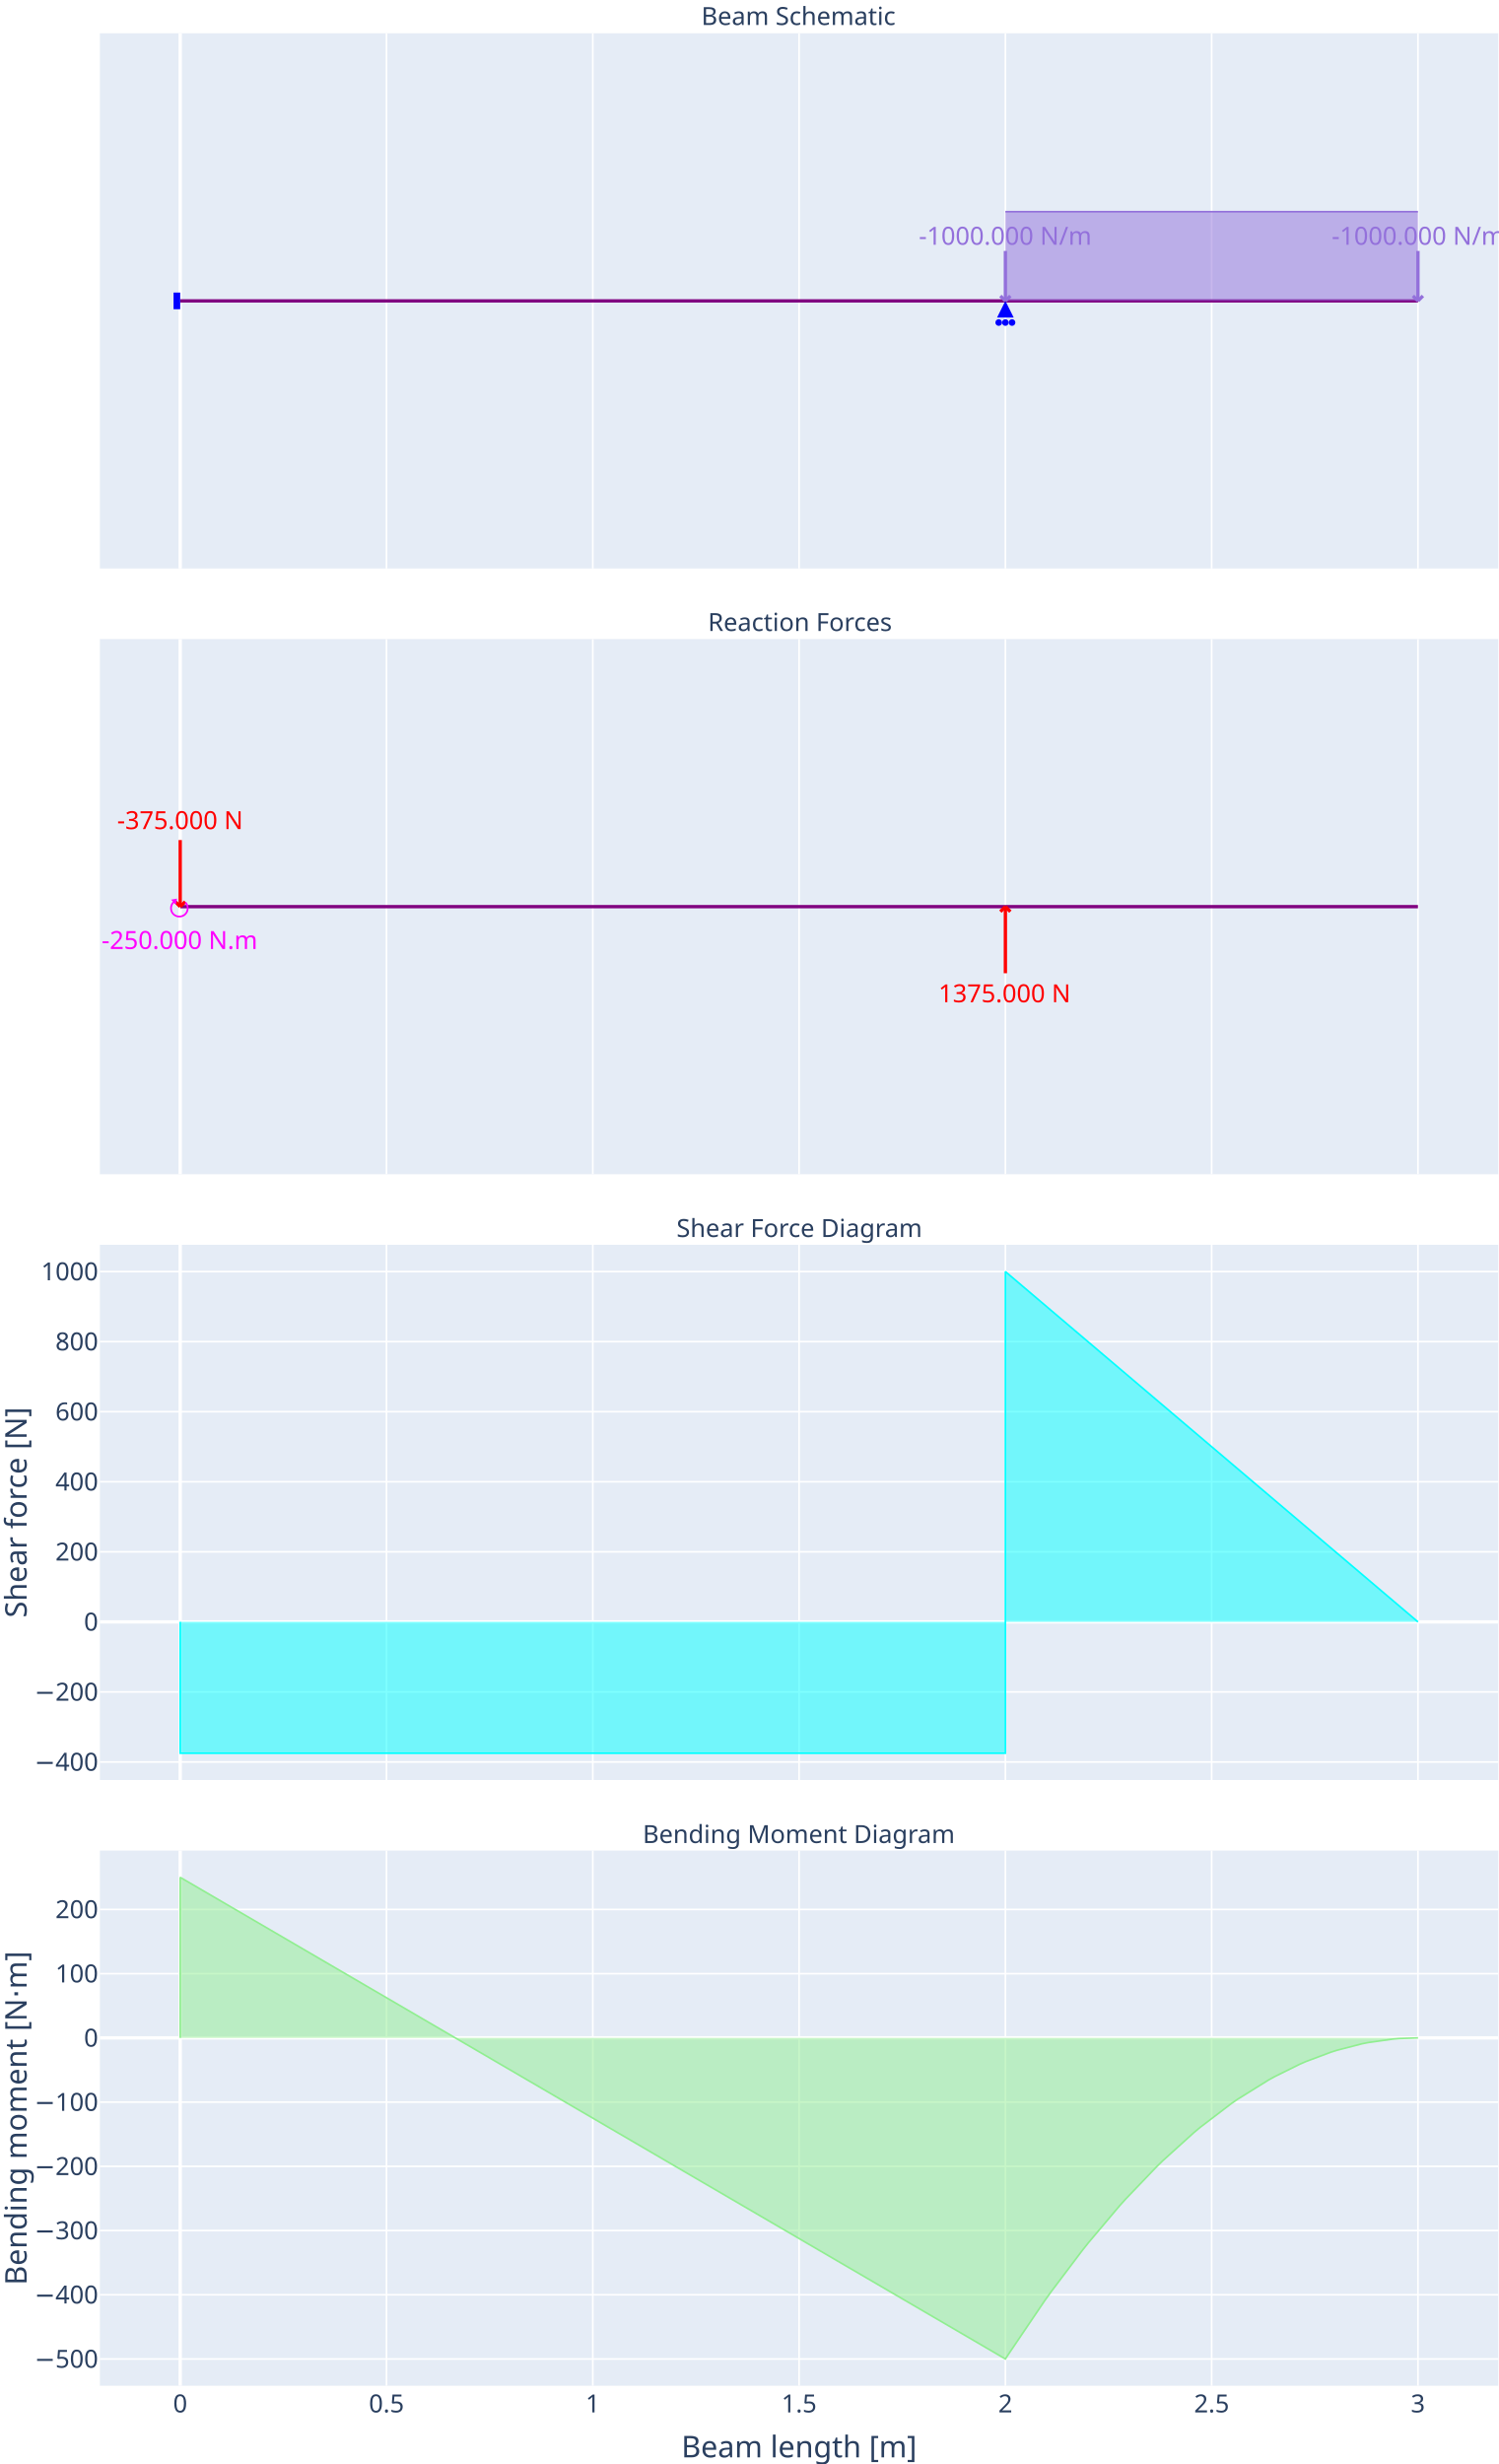
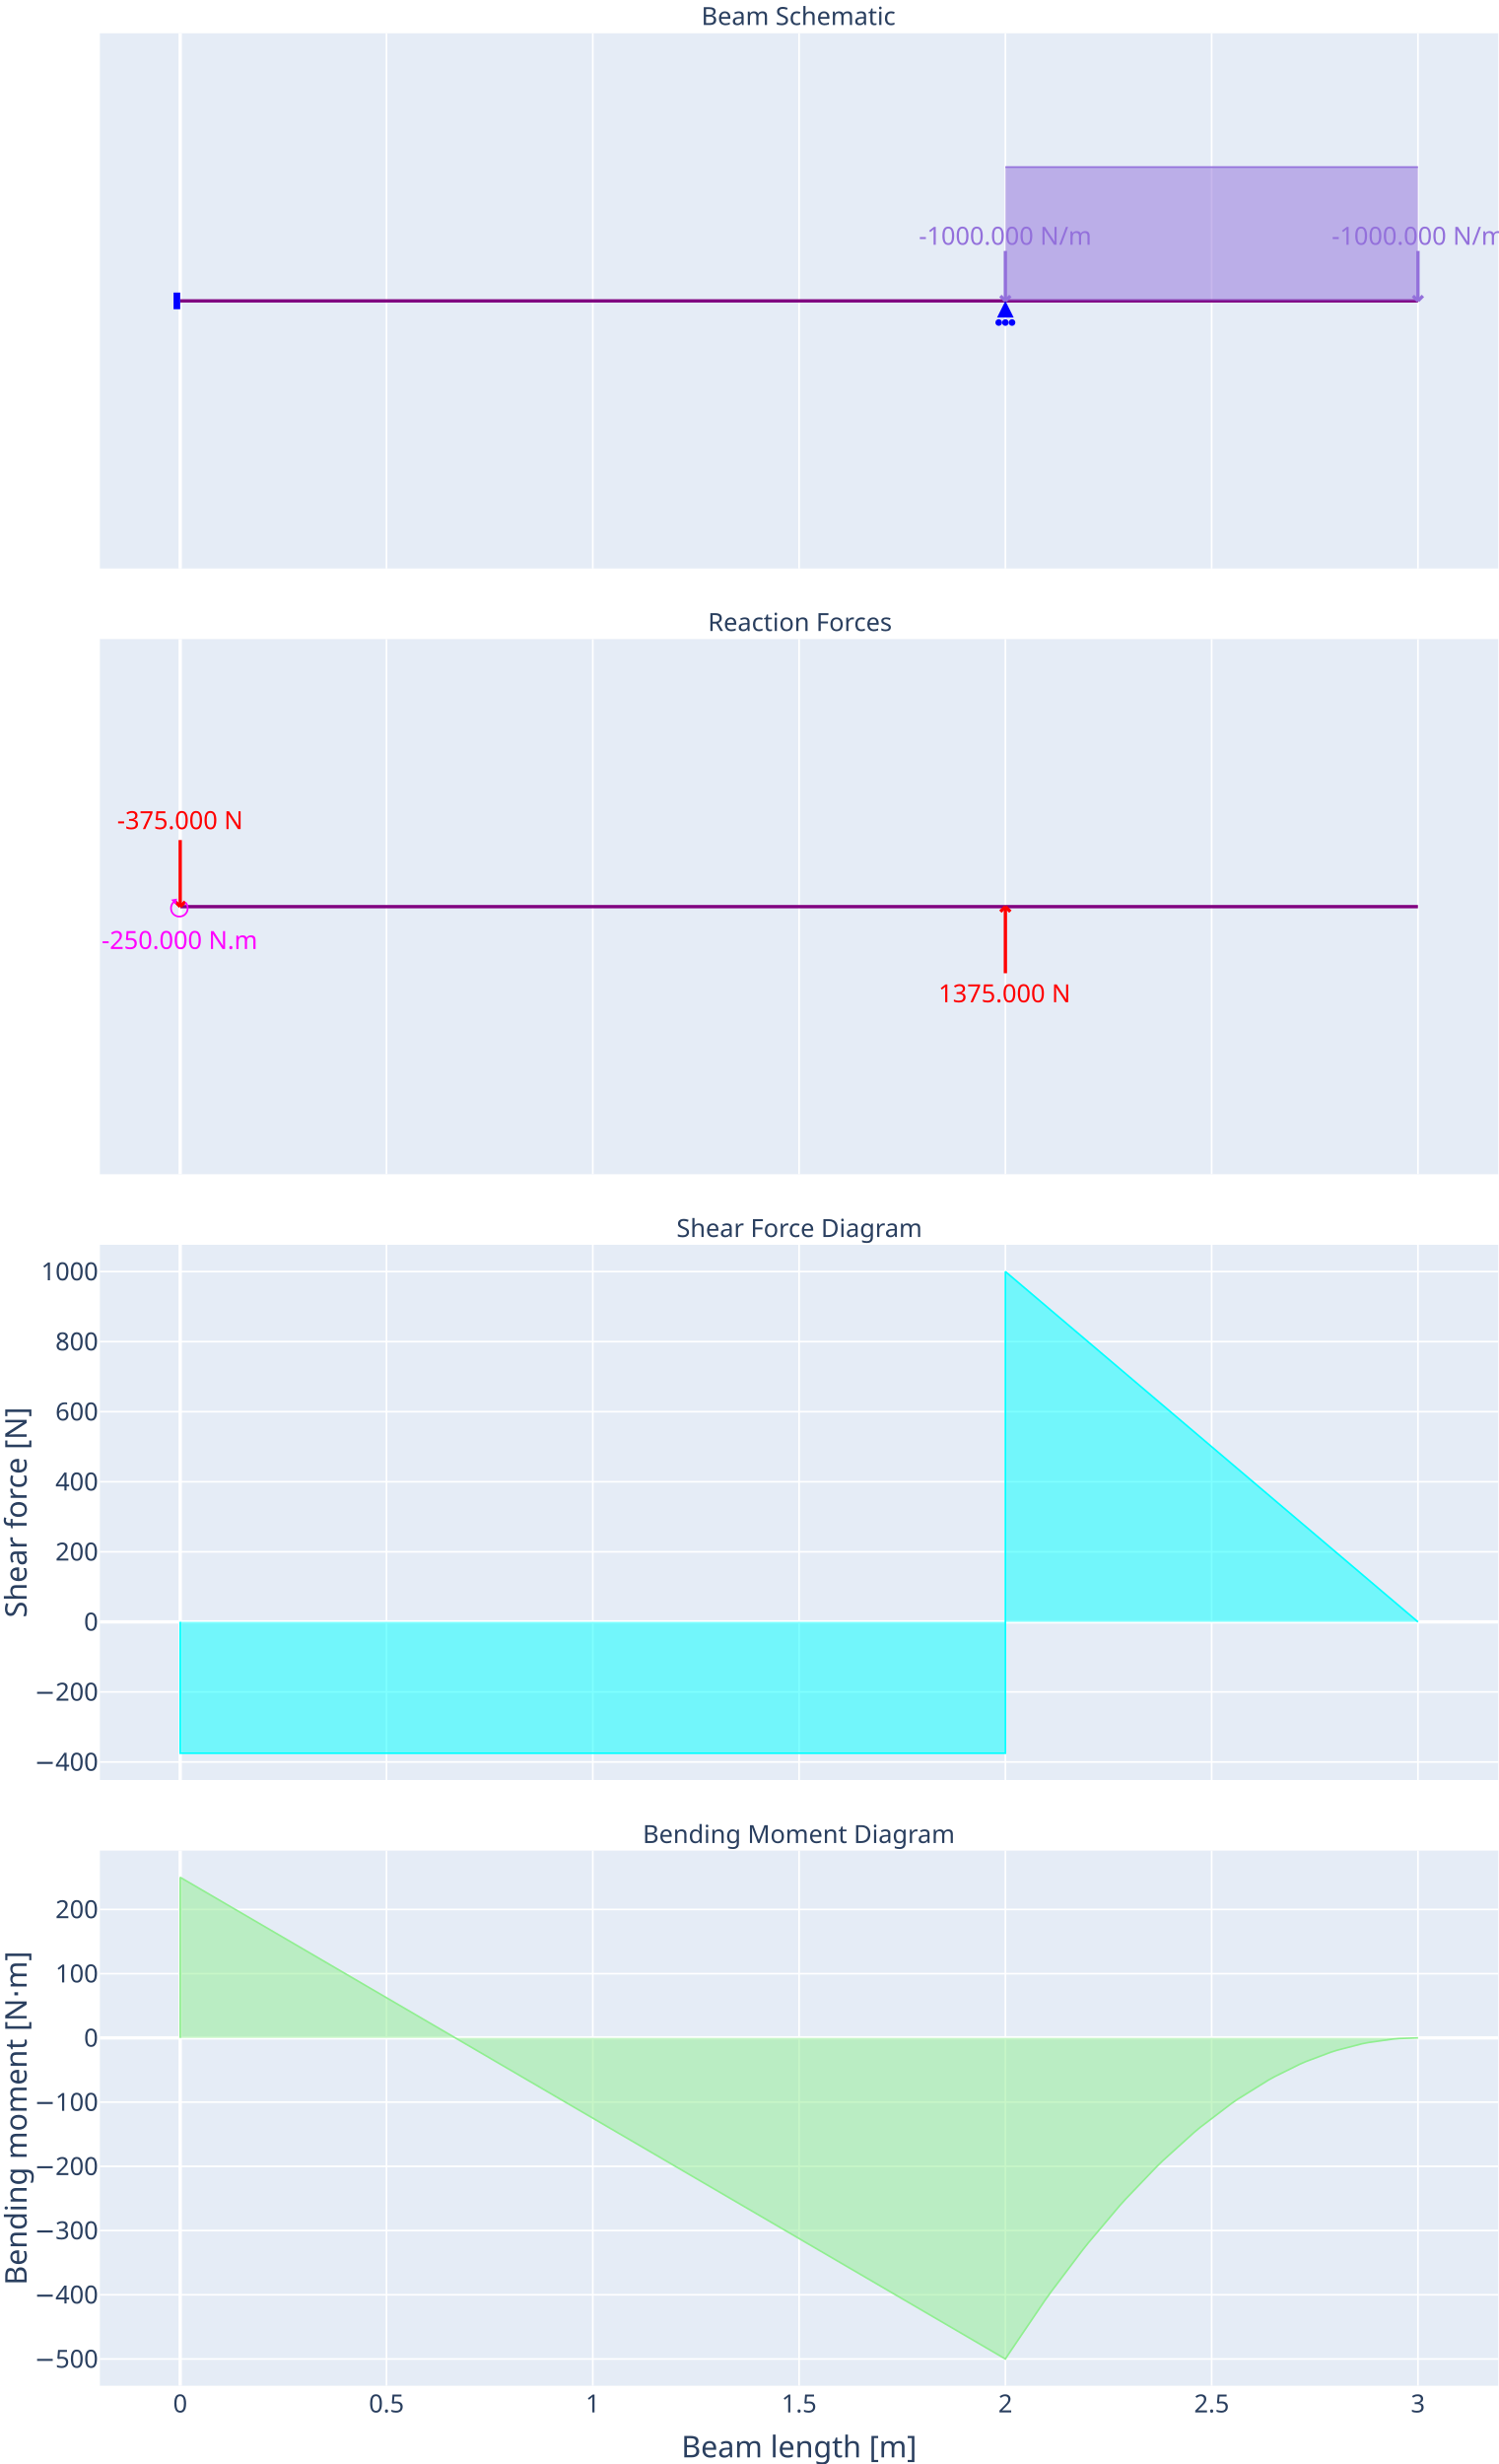
<svg xmlns="http://www.w3.org/2000/svg" class="main-svg" width="900" height="1480" style="" viewBox="0 0 900 1480">
  <rect x="0" y="0" width="900" height="1480" style="fill: rgb(0, 0, 0); fill-opacity: 0;" />
-   <defs id="defs-95f85c">
+   <defs id="defs-e40ad8">
    <g class="clips">
-       <clipPath id="clip95f85cxyplot" class="plotclip">
+       <clipPath id="clipe40ad8xyplot" class="plotclip">
        <rect width="840" height="321.458" />
      </clipPath>
-       <clipPath id="clip95f85cx2y2plot" class="plotclip">
+       <clipPath id="clipe40ad8x2y2plot" class="plotclip">
        <rect width="840" height="321.458" />
      </clipPath>
-       <clipPath id="clip95f85cx3y3plot" class="plotclip">
+       <clipPath id="clipe40ad8x3y3plot" class="plotclip">
        <rect width="840" height="321.457" />
      </clipPath>
-       <clipPath id="clip95f85cx4y4plot" class="plotclip">
+       <clipPath id="clipe40ad8x4y4plot" class="plotclip">
        <rect width="840" height="321.458" />
      </clipPath>
-       <clipPath class="axesclip" id="clip95f85cx">
+       <clipPath class="axesclip" id="clipe40ad8x">
        <rect x="60" y="0" width="840" height="1480" />
      </clipPath>
-       <clipPath class="axesclip" id="clip95f85cy">
+       <clipPath class="axesclip" id="clipe40ad8y">
        <rect x="0" y="20" width="900" height="321.458" />
      </clipPath>
-       <clipPath class="axesclip" id="clip95f85cxy">
+       <clipPath class="axesclip" id="clipe40ad8xy">
        <rect x="60" y="20" width="840" height="321.458" />
      </clipPath>
-       <clipPath class="axesclip" id="clip95f85cy2">
+       <clipPath class="axesclip" id="clipe40ad8y2">
        <rect x="0" y="383.847" width="900" height="321.458" />
      </clipPath>
-       <clipPath class="axesclip" id="clip95f85cxy2">
+       <clipPath class="axesclip" id="clipe40ad8xy2">
        <rect x="60" y="383.847" width="840" height="321.458" />
      </clipPath>
-       <clipPath class="axesclip" id="clip95f85cy3">
+       <clipPath class="axesclip" id="clipe40ad8y3">
        <rect x="0" y="747.695" width="900" height="321.457" />
      </clipPath>
-       <clipPath class="axesclip" id="clip95f85cxy3">
+       <clipPath class="axesclip" id="clipe40ad8xy3">
        <rect x="60" y="747.695" width="840" height="321.457" />
      </clipPath>
-       <clipPath class="axesclip" id="clip95f85cy4">
+       <clipPath class="axesclip" id="clipe40ad8y4">
        <rect x="0" y="1111.543" width="900" height="321.458" />
      </clipPath>
-       <clipPath class="axesclip" id="clip95f85cxy4">
+       <clipPath class="axesclip" id="clipe40ad8xy4">
        <rect x="60" y="1111.543" width="840" height="321.458" />
      </clipPath>
-       <clipPath class="axesclip" id="clip95f85cx2">
+       <clipPath class="axesclip" id="clipe40ad8x2">
        <rect x="60" y="0" width="840" height="1480" />
      </clipPath>
-       <clipPath class="axesclip" id="clip95f85cx2y">
+       <clipPath class="axesclip" id="clipe40ad8x2y">
        <rect x="60" y="20" width="840" height="321.458" />
      </clipPath>
-       <clipPath class="axesclip" id="clip95f85cx2y2">
+       <clipPath class="axesclip" id="clipe40ad8x2y2">
        <rect x="60" y="383.847" width="840" height="321.458" />
      </clipPath>
-       <clipPath class="axesclip" id="clip95f85cx2y3">
+       <clipPath class="axesclip" id="clipe40ad8x2y3">
        <rect x="60" y="747.695" width="840" height="321.457" />
      </clipPath>
-       <clipPath class="axesclip" id="clip95f85cx2y4">
+       <clipPath class="axesclip" id="clipe40ad8x2y4">
        <rect x="60" y="1111.543" width="840" height="321.458" />
      </clipPath>
-       <clipPath class="axesclip" id="clip95f85cx3">
+       <clipPath class="axesclip" id="clipe40ad8x3">
        <rect x="60" y="0" width="840" height="1480" />
      </clipPath>
-       <clipPath class="axesclip" id="clip95f85cx3y">
+       <clipPath class="axesclip" id="clipe40ad8x3y">
        <rect x="60" y="20" width="840" height="321.458" />
      </clipPath>
-       <clipPath class="axesclip" id="clip95f85cx3y2">
+       <clipPath class="axesclip" id="clipe40ad8x3y2">
        <rect x="60" y="383.847" width="840" height="321.458" />
      </clipPath>
-       <clipPath class="axesclip" id="clip95f85cx3y3">
+       <clipPath class="axesclip" id="clipe40ad8x3y3">
        <rect x="60" y="747.695" width="840" height="321.457" />
      </clipPath>
-       <clipPath class="axesclip" id="clip95f85cx3y4">
+       <clipPath class="axesclip" id="clipe40ad8x3y4">
        <rect x="60" y="1111.543" width="840" height="321.458" />
      </clipPath>
-       <clipPath class="axesclip" id="clip95f85cx4">
+       <clipPath class="axesclip" id="clipe40ad8x4">
        <rect x="60" y="0" width="840" height="1480" />
      </clipPath>
-       <clipPath class="axesclip" id="clip95f85cx4y">
+       <clipPath class="axesclip" id="clipe40ad8x4y">
        <rect x="60" y="20" width="840" height="321.458" />
      </clipPath>
-       <clipPath class="axesclip" id="clip95f85cx4y2">
+       <clipPath class="axesclip" id="clipe40ad8x4y2">
        <rect x="60" y="383.847" width="840" height="321.458" />
      </clipPath>
-       <clipPath class="axesclip" id="clip95f85cx4y3">
+       <clipPath class="axesclip" id="clipe40ad8x4y3">
        <rect x="60" y="747.695" width="840" height="321.457" />
      </clipPath>
-       <clipPath class="axesclip" id="clip95f85cx4y4">
+       <clipPath class="axesclip" id="clipe40ad8x4y4">
        <rect x="60" y="1111.543" width="840" height="321.458" />
      </clipPath>
    </g>
    <g class="gradients" />
    <g class="patterns" />
  </defs>
  <g class="bglayer">
    <rect class="bg" x="60" y="20" width="840" height="321.458" style="fill: rgb(229, 236, 246); fill-opacity: 1; stroke-width: 0;" />
    <rect class="bg" x="60" y="383.847" width="840" height="321.458" style="fill: rgb(229, 236, 246); fill-opacity: 1; stroke-width: 0;" />
    <rect class="bg" x="60" y="747.695" width="840" height="321.457" style="fill: rgb(229, 236, 246); fill-opacity: 1; stroke-width: 0;" />
    <rect class="bg" x="60" y="1111.543" width="840" height="321.458" style="fill: rgb(229, 236, 246); fill-opacity: 1; stroke-width: 0;" />
  </g>
  <g class="layer-below">
    <g class="imagelayer" />
    <g class="shapelayer" />
  </g>
  <g class="cartesianlayer">
    <g class="subplot xy">
      <g class="layer-subplot">
        <g class="shapelayer" />
        <g class="imagelayer" />
      </g>
      <g class="minor-gridlayer">
        <g class="x" />
        <g class="y" />
      </g>
      <g class="gridlayer">
        <g class="x">
          <path class="xgrid crisp" transform="translate(232.17,0)" d="M0,20v321.458" style="stroke: rgb(255, 255, 255); stroke-opacity: 1; stroke-width: 1px;" />
          <path class="xgrid crisp" transform="translate(356.08,0)" d="M0,20v321.458" style="stroke: rgb(255, 255, 255); stroke-opacity: 1; stroke-width: 1px;" />
          <path class="xgrid crisp" transform="translate(480,0)" d="M0,20v321.458" style="stroke: rgb(255, 255, 255); stroke-opacity: 1; stroke-width: 1px;" />
          <path class="xgrid crisp" transform="translate(603.92,0)" d="M0,20v321.458" style="stroke: rgb(255, 255, 255); stroke-opacity: 1; stroke-width: 1px;" />
          <path class="xgrid crisp" transform="translate(727.83,0)" d="M0,20v321.458" style="stroke: rgb(255, 255, 255); stroke-opacity: 1; stroke-width: 1px;" />
          <path class="xgrid crisp" transform="translate(851.75,0)" d="M0,20v321.458" style="stroke: rgb(255, 255, 255); stroke-opacity: 1; stroke-width: 1px;" />
        </g>
        <g class="y" />
      </g>
      <g class="zerolinelayer">
        <path class="xzl zl crisp" transform="translate(108.25,0)" d="M0,20v321.458" style="stroke: rgb(255, 255, 255); stroke-opacity: 1; stroke-width: 2px;" />
      </g>
      <path class="xlines-below" />
      <path class="ylines-below" />
      <g class="overlines-below" />
      <g class="xaxislayer-below" />
      <g class="yaxislayer-below" />
      <g class="overaxes-below" />
-       <g class="plot" transform="translate(60,20)" clip-path="url(#clip95f85cxyplot)">
+       <g class="plot" transform="translate(60,20)" clip-path="url(#clipe40ad8xyplot)">
        <g class="scatterlayer mlayer">
-           <g class="trace scatter traceb2c16b" style="stroke-miterlimit: 2; opacity: 1;">
+           <g class="trace scatter tracee29012" style="stroke-miterlimit: 2; opacity: 1;">
            <g class="fills" />
            <g class="errorbars" />
            <g class="lines">
              <path class="js-line" d="M48.25,160.73L791.75,160.73" style="vector-effect: none; fill: none; stroke: rgb(128, 0, 128); stroke-opacity: 1; stroke-width: 2px; opacity: 1;" />
            </g>
            <g class="points" />
            <g class="text" />
          </g>
-           <g class="trace scatter tracebace44" style="stroke-miterlimit: 2; opacity: 0;">
+           <g class="trace scatter tracec42c73" style="stroke-miterlimit: 2; opacity: 0;">
            <g class="fills" />
            <g class="errorbars" />
            <g class="lines" />
            <g class="points">
              <path class="point" transform="translate(48.25,160.73)" d="M-5.77,2.5H5.77L0,-5Z" style="opacity: 1; stroke-width: 0px; fill: rgb(0, 0, 255); fill-opacity: 1;" />
            </g>
            <g class="text" />
          </g>
-           <g class="trace scatter trace1a0708" style="stroke-miterlimit: 2; opacity: 0;">
+           <g class="trace scatter tracef6e94c" style="stroke-miterlimit: 2; opacity: 0;">
            <g class="fills" />
            <g class="errorbars" />
            <g class="lines" />
            <g class="points">
              <path class="point" transform="translate(543.92,160.73)" d="M-5.77,2.5H5.77L0,-5Z" style="opacity: 1; stroke-width: 0px; fill: rgb(0, 0, 255); fill-opacity: 1;" />
            </g>
            <g class="text" />
          </g>
-           <g class="trace scatter trace9ce031" style="stroke-miterlimit: 2; opacity: 1;">
+           <g class="trace scatter trace6ba21a" style="stroke-miterlimit: 2; opacity: 1;">
            <g class="fills">
              <g>
                <path class="js-fill" d="M543.92,160.73Z" style="fill: rgb(0, 0, 255); fill-opacity: 0.5; stroke-width: 0;" />
              </g>
            </g>
            <g class="errorbars" />
            <g class="lines" />
            <g class="points">
              <path class="point" transform="translate(543.92,160.73)" d="M0,0L-5,10H5Z" style="opacity: 1; stroke-width: 0px; fill: rgb(0, 0, 255); fill-opacity: 1;" />
            </g>
            <g class="text" />
          </g>
-           <g class="trace scatter traceac8ec0" style="stroke-miterlimit: 2;">
+           <g class="trace scatter trace8bad25" style="stroke-miterlimit: 2;">
            <g class="fills">
              <g>
-                 <path class="js-fill" d="M791.75,160.73L543.92,160.73L543.92,107.15L791.75,107.15" style="fill: rgb(147, 112, 219); fill-opacity: 0.5; stroke-width: 0;" />
+                 <path class="js-fill" d="M791.75,160.73L543.92,160.73L543.92,80.36L791.75,80.36" style="fill: rgb(147, 112, 219); fill-opacity: 0.5; stroke-width: 0;" />
              </g>
            </g>
            <g class="errorbars" />
            <g class="lines">
-               <path class="js-line" d="M543.92,107.15L791.75,107.15" style="vector-effect: none; fill: none; stroke: rgb(147, 112, 219); stroke-opacity: 1; stroke-width: 1px; opacity: 1;" />
+               <path class="js-line" d="M543.92,80.36L791.75,80.36" style="vector-effect: none; fill: none; stroke: rgb(147, 112, 219); stroke-opacity: 1; stroke-width: 1px; opacity: 1;" />
            </g>
            <g class="points" />
            <g class="text" />
          </g>
-           <g class="trace scatter tracebaf49d" style="stroke-miterlimit: 2; opacity: 0;">
+           <g class="trace scatter trace8a32d7" style="stroke-miterlimit: 2; opacity: 0;">
            <g class="fills" />
            <g class="errorbars" />
            <g class="lines" />
            <g class="points">
              <path class="point" transform="translate(543.92,160.73)" d="M-5.77,2.5H5.77L0,-5Z" style="opacity: 1; stroke-width: 0px; fill: rgb(147, 112, 219); fill-opacity: 1;" />
            </g>
            <g class="text" />
          </g>
-           <g class="trace scatter tracede5fad" style="stroke-miterlimit: 2; opacity: 0;">
+           <g class="trace scatter tracea4cff3" style="stroke-miterlimit: 2; opacity: 0;">
            <g class="fills" />
            <g class="errorbars" />
            <g class="lines" />
            <g class="points">
              <path class="point" transform="translate(791.75,160.73)" d="M-5.77,2.5H5.77L0,-5Z" style="opacity: 1; stroke-width: 0px; fill: rgb(147, 112, 219); fill-opacity: 1;" />
            </g>
            <g class="text" />
          </g>
        </g>
      </g>
      <g class="overplot" />
      <path class="xlines-above crisp" d="M0,0" style="fill: none;" />
      <path class="ylines-above crisp" d="M0,0" style="fill: none;" />
      <g class="overlines-above" />
      <g class="xaxislayer-above" />
      <g class="yaxislayer-above" />
      <g class="overaxes-above" />
    </g>
    <g class="subplot x2y2">
      <g class="layer-subplot">
        <g class="shapelayer" />
        <g class="imagelayer" />
      </g>
      <g class="minor-gridlayer">
        <g class="x2" />
        <g class="y2" />
      </g>
      <g class="gridlayer">
        <g class="x2">
          <path class="x2grid crisp" transform="translate(232.17,0)" d="M0,383.847v321.458" style="stroke: rgb(255, 255, 255); stroke-opacity: 1; stroke-width: 1px;" />
          <path class="x2grid crisp" transform="translate(356.08,0)" d="M0,383.847v321.458" style="stroke: rgb(255, 255, 255); stroke-opacity: 1; stroke-width: 1px;" />
          <path class="x2grid crisp" transform="translate(480,0)" d="M0,383.847v321.458" style="stroke: rgb(255, 255, 255); stroke-opacity: 1; stroke-width: 1px;" />
          <path class="x2grid crisp" transform="translate(603.92,0)" d="M0,383.847v321.458" style="stroke: rgb(255, 255, 255); stroke-opacity: 1; stroke-width: 1px;" />
          <path class="x2grid crisp" transform="translate(727.83,0)" d="M0,383.847v321.458" style="stroke: rgb(255, 255, 255); stroke-opacity: 1; stroke-width: 1px;" />
          <path class="x2grid crisp" transform="translate(851.75,0)" d="M0,383.847v321.458" style="stroke: rgb(255, 255, 255); stroke-opacity: 1; stroke-width: 1px;" />
        </g>
        <g class="y2" />
      </g>
      <g class="zerolinelayer">
        <path class="x2zl zl crisp" transform="translate(108.25,0)" d="M0,383.847v321.458" style="stroke: rgb(255, 255, 255); stroke-opacity: 1; stroke-width: 2px;" />
      </g>
      <path class="xlines-below" />
      <path class="ylines-below" />
      <g class="overlines-below" />
      <g class="xaxislayer-below" />
      <g class="yaxislayer-below" />
      <g class="overaxes-below" />
-       <g class="plot" transform="translate(60,383.8475)" clip-path="url(#clip95f85cx2y2plot)">
+       <g class="plot" transform="translate(60,383.8475)" clip-path="url(#clipe40ad8x2y2plot)">
        <g class="scatterlayer mlayer">
-           <g class="trace scatter tracef56cfa" style="stroke-miterlimit: 2; opacity: 1;">
+           <g class="trace scatter traceced7f5" style="stroke-miterlimit: 2; opacity: 1;">
            <g class="fills" />
            <g class="errorbars" />
            <g class="lines">
              <path class="js-line" d="M48.25,160.73L791.75,160.73" style="vector-effect: none; fill: none; stroke: rgb(128, 0, 128); stroke-opacity: 1; stroke-width: 2px; opacity: 1;" />
            </g>
            <g class="points" />
            <g class="text" />
          </g>
-           <g class="trace scatter trace51b7c4" style="stroke-miterlimit: 2; opacity: 0;">
+           <g class="trace scatter trace7dcf38" style="stroke-miterlimit: 2; opacity: 0;">
            <g class="fills" />
            <g class="errorbars" />
            <g class="lines" />
            <g class="points">
              <path class="point" transform="translate(48.25,160.73)" d="M-5.77,2.5H5.77L0,-5Z" style="opacity: 1; stroke-width: 0px; fill: rgb(255, 0, 0); fill-opacity: 1;" />
            </g>
            <g class="text" />
          </g>
-           <g class="trace scatter trace9c4523" style="stroke-miterlimit: 2; opacity: 0;">
+           <g class="trace scatter trace5a9c86" style="stroke-miterlimit: 2; opacity: 0;">
            <g class="fills" />
            <g class="errorbars" />
            <g class="lines" />
            <g class="points">
              <path class="point" transform="translate(543.92,160.73)" d="M-5.77,2.5H5.77L0,-5Z" style="opacity: 1; stroke-width: 0px; fill: rgb(255, 0, 0); fill-opacity: 1;" />
            </g>
            <g class="text" />
          </g>
        </g>
      </g>
      <g class="overplot" />
      <path class="xlines-above crisp" d="M0,0" style="fill: none;" />
      <path class="ylines-above crisp" d="M0,0" style="fill: none;" />
      <g class="overlines-above" />
      <g class="xaxislayer-above" />
      <g class="yaxislayer-above" />
      <g class="overaxes-above" />
    </g>
    <g class="subplot x3y3">
      <g class="layer-subplot">
        <g class="shapelayer" />
        <g class="imagelayer" />
      </g>
      <g class="minor-gridlayer">
        <g class="x3" />
        <g class="y3" />
      </g>
      <g class="gridlayer">
        <g class="x3">
          <path class="x3grid crisp" transform="translate(232.17,0)" d="M0,747.695v321.457" style="stroke: rgb(255, 255, 255); stroke-opacity: 1; stroke-width: 1px;" />
          <path class="x3grid crisp" transform="translate(356.08,0)" d="M0,747.695v321.457" style="stroke: rgb(255, 255, 255); stroke-opacity: 1; stroke-width: 1px;" />
          <path class="x3grid crisp" transform="translate(480,0)" d="M0,747.695v321.457" style="stroke: rgb(255, 255, 255); stroke-opacity: 1; stroke-width: 1px;" />
          <path class="x3grid crisp" transform="translate(603.92,0)" d="M0,747.695v321.457" style="stroke: rgb(255, 255, 255); stroke-opacity: 1; stroke-width: 1px;" />
          <path class="x3grid crisp" transform="translate(727.83,0)" d="M0,747.695v321.457" style="stroke: rgb(255, 255, 255); stroke-opacity: 1; stroke-width: 1px;" />
          <path class="x3grid crisp" transform="translate(851.75,0)" d="M0,747.695v321.457" style="stroke: rgb(255, 255, 255); stroke-opacity: 1; stroke-width: 1px;" />
        </g>
        <g class="y3">
          <path class="y3grid crisp" transform="translate(0,1058.335)" d="M60,0h840" style="stroke: rgb(255, 255, 255); stroke-opacity: 1; stroke-width: 1px;" />
          <path class="y3grid crisp" transform="translate(0,1016.255)" d="M60,0h840" style="stroke: rgb(255, 255, 255); stroke-opacity: 1; stroke-width: 1px;" />
          <path class="y3grid crisp" transform="translate(0,932.095)" d="M60,0h840" style="stroke: rgb(255, 255, 255); stroke-opacity: 1; stroke-width: 1px;" />
          <path class="y3grid crisp" transform="translate(0,890.015)" d="M60,0h840" style="stroke: rgb(255, 255, 255); stroke-opacity: 1; stroke-width: 1px;" />
          <path class="y3grid crisp" transform="translate(0,847.935)" d="M60,0h840" style="stroke: rgb(255, 255, 255); stroke-opacity: 1; stroke-width: 1px;" />
          <path class="y3grid crisp" transform="translate(0,805.845)" d="M60,0h840" style="stroke: rgb(255, 255, 255); stroke-opacity: 1; stroke-width: 1px;" />
          <path class="y3grid crisp" transform="translate(0,763.765)" d="M60,0h840" style="stroke: rgb(255, 255, 255); stroke-opacity: 1; stroke-width: 1px;" />
        </g>
      </g>
      <g class="zerolinelayer">
        <path class="x3zl zl crisp" transform="translate(108.25,0)" d="M0,747.695v321.457" style="stroke: rgb(255, 255, 255); stroke-opacity: 1; stroke-width: 2px;" />
        <path class="y3zl zl crisp" transform="translate(0,974.175)" d="M60,0h840" style="stroke: rgb(255, 255, 255); stroke-opacity: 1; stroke-width: 2px;" />
      </g>
      <path class="xlines-below" />
      <path class="ylines-below" />
      <g class="overlines-below" />
      <g class="xaxislayer-below" />
      <g class="yaxislayer-below" />
      <g class="overaxes-below" />
-       <g class="plot" transform="translate(60,747.695)" clip-path="url(#clip95f85cx3y3plot)">
+       <g class="plot" transform="translate(60,747.695)" clip-path="url(#clipe40ad8x3y3plot)">
        <g class="scatterlayer mlayer">
-           <g class="trace scatter tracec84464" style="stroke-miterlimit: 2;">
+           <g class="trace scatter traceb8fbdc" style="stroke-miterlimit: 2;">
            <g class="fills">
              <g>
                <path class="js-fill" d="M791.75,226.48L48.25,226.48L48.25,226.48L48.25,305.38L51.99,305.38L543.92,305.38L543.92,16.07L713.29,159.87L717.03,163.04L791.75,226.48L791.75,226.48" style="fill: rgb(0, 255, 255); fill-opacity: 0.5; stroke-width: 0;" />
              </g>
            </g>
            <g class="errorbars" />
            <g class="lines">
              <path class="js-line" d="M48.25,226.48L48.25,305.38L51.99,305.38L543.92,305.38L543.92,16.07L713.29,159.87L717.03,163.04L791.75,226.48L791.75,226.48" style="vector-effect: none; fill: none; stroke: rgb(0, 255, 255); stroke-opacity: 1; stroke-width: 1px; opacity: 1;" />
            </g>
            <g class="points" />
            <g class="text" />
          </g>
        </g>
      </g>
      <g class="overplot" />
      <path class="xlines-above crisp" d="M0,0" style="fill: none;" />
      <path class="ylines-above crisp" d="M0,0" style="fill: none;" />
      <g class="overlines-above" />
      <g class="xaxislayer-above" />
      <g class="yaxislayer-above">
        <g class="y3tick">
          <text text-anchor="end" x="59" y="5.25" transform="translate(0,1058.335)" style="font-family: 'New Computer Modern'; font-size: 15px; fill: rgb(42, 63, 95); fill-opacity: 1; white-space: pre; opacity: 1;">−400</text>
        </g>
        <g class="y3tick">
          <text text-anchor="end" x="59" y="5.25" style="font-family: 'New Computer Modern'; font-size: 15px; fill: rgb(42, 63, 95); fill-opacity: 1; white-space: pre; opacity: 1;" transform="translate(0,1016.255)">−200</text>
        </g>
        <g class="y3tick">
          <text text-anchor="end" x="59" y="5.25" style="font-family: 'New Computer Modern'; font-size: 15px; fill: rgb(42, 63, 95); fill-opacity: 1; white-space: pre; opacity: 1;" transform="translate(0,974.175)">0</text>
        </g>
        <g class="y3tick">
          <text text-anchor="end" x="59" y="5.25" style="font-family: 'New Computer Modern'; font-size: 15px; fill: rgb(42, 63, 95); fill-opacity: 1; white-space: pre; opacity: 1;" transform="translate(0,932.095)">200</text>
        </g>
        <g class="y3tick">
          <text text-anchor="end" x="59" y="5.25" style="font-family: 'New Computer Modern'; font-size: 15px; fill: rgb(42, 63, 95); fill-opacity: 1; white-space: pre; opacity: 1;" transform="translate(0,890.015)">400</text>
        </g>
        <g class="y3tick">
          <text text-anchor="end" x="59" y="5.25" style="font-family: 'New Computer Modern'; font-size: 15px; fill: rgb(42, 63, 95); fill-opacity: 1; white-space: pre; opacity: 1;" transform="translate(0,847.935)">600</text>
        </g>
        <g class="y3tick">
          <text text-anchor="end" x="59" y="5.25" style="font-family: 'New Computer Modern'; font-size: 15px; fill: rgb(42, 63, 95); fill-opacity: 1; white-space: pre; opacity: 1;" transform="translate(0,805.845)">800</text>
        </g>
        <g class="y3tick">
          <text text-anchor="end" x="59" y="5.25" style="font-family: 'New Computer Modern'; font-size: 15px; fill: rgb(42, 63, 95); fill-opacity: 1; white-space: pre; opacity: 1;" transform="translate(0,763.765)">1000</text>
        </g>
      </g>
      <g class="overaxes-above" />
    </g>
    <g class="subplot x4y4">
      <g class="layer-subplot">
        <g class="shapelayer" />
        <g class="imagelayer" />
      </g>
      <g class="minor-gridlayer">
        <g class="x4" />
        <g class="y4" />
      </g>
      <g class="gridlayer">
        <g class="x4">
          <path class="x4grid crisp" transform="translate(232.17,0)" d="M0,1111.543v321.458" style="stroke: rgb(255, 255, 255); stroke-opacity: 1; stroke-width: 1px;" />
          <path class="x4grid crisp" transform="translate(356.08,0)" d="M0,1111.543v321.458" style="stroke: rgb(255, 255, 255); stroke-opacity: 1; stroke-width: 1px;" />
          <path class="x4grid crisp" transform="translate(480,0)" d="M0,1111.543v321.458" style="stroke: rgb(255, 255, 255); stroke-opacity: 1; stroke-width: 1px;" />
          <path class="x4grid crisp" transform="translate(603.92,0)" d="M0,1111.543v321.458" style="stroke: rgb(255, 255, 255); stroke-opacity: 1; stroke-width: 1px;" />
          <path class="x4grid crisp" transform="translate(727.83,0)" d="M0,1111.543v321.458" style="stroke: rgb(255, 255, 255); stroke-opacity: 1; stroke-width: 1px;" />
          <path class="x4grid crisp" transform="translate(851.75,0)" d="M0,1111.543v321.458" style="stroke: rgb(255, 255, 255); stroke-opacity: 1; stroke-width: 1px;" />
        </g>
        <g class="y4">
          <path class="y4grid crisp" transform="translate(0,1416.923)" d="M60,0h840" style="stroke: rgb(255, 255, 255); stroke-opacity: 1; stroke-width: 1px;" />
          <path class="y4grid crisp" transform="translate(0,1378.352)" d="M60,0h840" style="stroke: rgb(255, 255, 255); stroke-opacity: 1; stroke-width: 1px;" />
          <path class="y4grid crisp" transform="translate(0,1339.773)" d="M60,0h840" style="stroke: rgb(255, 255, 255); stroke-opacity: 1; stroke-width: 1px;" />
          <path class="y4grid crisp" transform="translate(0,1301.203)" d="M60,0h840" style="stroke: rgb(255, 255, 255); stroke-opacity: 1; stroke-width: 1px;" />
          <path class="y4grid crisp" transform="translate(0,1262.632)" d="M60,0h840" style="stroke: rgb(255, 255, 255); stroke-opacity: 1; stroke-width: 1px;" />
          <path class="y4grid crisp" transform="translate(0,1185.483)" d="M60,0h840" style="stroke: rgb(255, 255, 255); stroke-opacity: 1; stroke-width: 1px;" />
          <path class="y4grid crisp" transform="translate(0,1146.902)" d="M60,0h840" style="stroke: rgb(255, 255, 255); stroke-opacity: 1; stroke-width: 1px;" />
        </g>
      </g>
      <g class="zerolinelayer">
        <path class="x4zl zl crisp" transform="translate(108.25,0)" d="M0,1111.543v321.458" style="stroke: rgb(255, 255, 255); stroke-opacity: 1; stroke-width: 2px;" />
        <path class="y4zl zl crisp" transform="translate(0,1224.053)" d="M60,0h840" style="stroke: rgb(255, 255, 255); stroke-opacity: 1; stroke-width: 2px;" />
      </g>
      <path class="xlines-below" />
      <path class="ylines-below" />
      <g class="overlines-below" />
      <g class="xaxislayer-below" />
      <g class="yaxislayer-below" />
      <g class="overaxes-below" />
-       <g class="plot" transform="translate(60,1111.543)" clip-path="url(#clip95f85cx4y4plot)">
+       <g class="plot" transform="translate(60,1111.543)" clip-path="url(#clipe40ad8x4y4plot)">
        <g class="scatterlayer mlayer">
-           <g class="trace scatter tracefd27f4" style="stroke-miterlimit: 2;">
+           <g class="trace scatter trace55fbd4" style="stroke-miterlimit: 2;">
            <g class="fills">
              <g>
                <path class="js-fill" d="M791.75,112.51L48.25,112.51L48.25,112.51L48.25,16.07L51.99,18.25L543.92,305.38L543.92,305.38L545.16,303.45L567.58,270.31L571.32,265.1L590,240.33L593.73,235.64L612.41,213.5L616.15,209.34L634.83,189.83L638.57,186.2L657.25,169.32L660.98,166.21L679.66,151.96L683.4,149.37L702.08,137.76L705.82,135.7L720.76,128.33L724.5,126.71L739.44,121.1L743.18,119.92L758.12,116.06L761.86,115.32L776.81,113.21L780.54,112.9L791.75,112.51L791.75,112.51" style="fill: rgb(144, 238, 144); fill-opacity: 0.5; stroke-width: 0;" />
              </g>
            </g>
            <g class="errorbars" />
            <g class="lines">
              <path class="js-line" d="M48.25,112.51L48.25,16.07L51.99,18.25L543.92,305.38L543.92,305.38L545.16,303.45L567.58,270.31L571.32,265.1L590,240.33L593.73,235.64L612.41,213.5L616.15,209.34L634.83,189.83L638.57,186.2L657.25,169.32L660.98,166.21L679.66,151.96L683.4,149.37L702.08,137.76L705.82,135.7L720.76,128.33L724.5,126.71L739.44,121.1L743.18,119.92L758.12,116.06L761.86,115.32L776.81,113.21L780.54,112.9L791.75,112.51L791.75,112.51" style="vector-effect: none; fill: none; stroke: rgb(144, 238, 144); stroke-opacity: 1; stroke-width: 1px; opacity: 1;" />
            </g>
            <g class="points" />
            <g class="text" />
          </g>
        </g>
      </g>
      <g class="overplot" />
      <path class="xlines-above crisp" d="M0,0" style="fill: none;" />
      <path class="ylines-above crisp" d="M0,0" style="fill: none;" />
      <g class="overlines-above" />
      <g class="xaxislayer-above">
        <g class="x4tick">
          <text text-anchor="middle" x="0" y="1449" transform="translate(108.25,0)" style="font-family: 'New Computer Modern'; font-size: 15px; fill: rgb(42, 63, 95); fill-opacity: 1; white-space: pre; opacity: 1;">0</text>
        </g>
        <g class="x4tick">
          <text text-anchor="middle" x="0" y="1449" style="font-family: 'New Computer Modern'; font-size: 15px; fill: rgb(42, 63, 95); fill-opacity: 1; white-space: pre; opacity: 1;" transform="translate(232.17,0)">0.5</text>
        </g>
        <g class="x4tick">
          <text text-anchor="middle" x="0" y="1449" style="font-family: 'New Computer Modern'; font-size: 15px; fill: rgb(42, 63, 95); fill-opacity: 1; white-space: pre; opacity: 1;" transform="translate(356.08,0)">1</text>
        </g>
        <g class="x4tick">
          <text text-anchor="middle" x="0" y="1449" style="font-family: 'New Computer Modern'; font-size: 15px; fill: rgb(42, 63, 95); fill-opacity: 1; white-space: pre; opacity: 1;" transform="translate(480,0)">1.5</text>
        </g>
        <g class="x4tick">
          <text text-anchor="middle" x="0" y="1449" style="font-family: 'New Computer Modern'; font-size: 15px; fill: rgb(42, 63, 95); fill-opacity: 1; white-space: pre; opacity: 1;" transform="translate(603.92,0)">2</text>
        </g>
        <g class="x4tick">
          <text text-anchor="middle" x="0" y="1449" style="font-family: 'New Computer Modern'; font-size: 15px; fill: rgb(42, 63, 95); fill-opacity: 1; white-space: pre; opacity: 1;" transform="translate(727.83,0)">2.5</text>
        </g>
        <g class="x4tick">
          <text text-anchor="middle" x="0" y="1449" style="font-family: 'New Computer Modern'; font-size: 15px; fill: rgb(42, 63, 95); fill-opacity: 1; white-space: pre; opacity: 1;" transform="translate(851.75,0)">3</text>
        </g>
      </g>
      <g class="yaxislayer-above">
        <g class="y4tick">
          <text text-anchor="end" x="59" y="5.25" transform="translate(0,1416.923)" style="font-family: 'New Computer Modern'; font-size: 15px; fill: rgb(42, 63, 95); fill-opacity: 1; white-space: pre; opacity: 1;">−500</text>
        </g>
        <g class="y4tick">
          <text text-anchor="end" x="59" y="5.25" style="font-family: 'New Computer Modern'; font-size: 15px; fill: rgb(42, 63, 95); fill-opacity: 1; white-space: pre; opacity: 1;" transform="translate(0,1378.352)">−400</text>
        </g>
        <g class="y4tick">
          <text text-anchor="end" x="59" y="5.25" style="font-family: 'New Computer Modern'; font-size: 15px; fill: rgb(42, 63, 95); fill-opacity: 1; white-space: pre; opacity: 1;" transform="translate(0,1339.773)">−300</text>
        </g>
        <g class="y4tick">
          <text text-anchor="end" x="59" y="5.25" style="font-family: 'New Computer Modern'; font-size: 15px; fill: rgb(42, 63, 95); fill-opacity: 1; white-space: pre; opacity: 1;" transform="translate(0,1301.203)">−200</text>
        </g>
        <g class="y4tick">
          <text text-anchor="end" x="59" y="5.25" style="font-family: 'New Computer Modern'; font-size: 15px; fill: rgb(42, 63, 95); fill-opacity: 1; white-space: pre; opacity: 1;" transform="translate(0,1262.632)">−100</text>
        </g>
        <g class="y4tick">
          <text text-anchor="end" x="59" y="5.25" style="font-family: 'New Computer Modern'; font-size: 15px; fill: rgb(42, 63, 95); fill-opacity: 1; white-space: pre; opacity: 1;" transform="translate(0,1224.053)">0</text>
        </g>
        <g class="y4tick">
          <text text-anchor="end" x="59" y="5.25" style="font-family: 'New Computer Modern'; font-size: 15px; fill: rgb(42, 63, 95); fill-opacity: 1; white-space: pre; opacity: 1;" transform="translate(0,1185.483)">100</text>
        </g>
        <g class="y4tick">
          <text text-anchor="end" x="59" y="5.25" style="font-family: 'New Computer Modern'; font-size: 15px; fill: rgb(42, 63, 95); fill-opacity: 1; white-space: pre; opacity: 1;" transform="translate(0,1146.902)">200</text>
        </g>
      </g>
      <g class="overaxes-above" />
    </g>
  </g>
  <g class="polarlayer" />
  <g class="smithlayer" />
  <g class="ternarylayer" />
  <g class="geolayer" />
  <g class="funnelarealayer" />
  <g class="pielayer" />
  <g class="iciclelayer" />
  <g class="treemaplayer" />
  <g class="sunburstlayer" />
  <g class="glimages" />
-   <defs id="topdefs-95f85c">
+   <defs id="topdefs-e40ad8">
    <g class="clips" />
  </defs>
  <g class="layer-above">
    <g class="imagelayer" />
    <g class="shapelayer">
-       <g class="shape-group" data-index="0" clip-path="url(#clip95f85cxy)">
+       <g class="shape-group" data-index="0" clip-path="url(#clipe40ad8xy)">
        <path data-index="0" fill-rule="evenodd" d="M106.25,185.73H106.25V175.73H106.25Z" style="opacity: 1; stroke: rgb(0, 0, 255); stroke-opacity: 1; fill: rgb(0, 0, 255); fill-opacity: 1; stroke-width: 4px;" />
      </g>
-       <g class="shape-group" data-index="1" clip-path="url(#clip95f85cxy)">
+       <g class="shape-group" data-index="1" clip-path="url(#clipe40ad8xy)">
        <path data-index="1" fill-rule="evenodd" d="M604.92,193.73A1,1 0 1,1 603.92,192.73A1,1 0 0,1 604.92,193.73Z" style="opacity: 1; stroke: rgb(0, 0, 255); stroke-opacity: 1; fill: rgb(0, 0, 255); fill-opacity: 1; stroke-width: 2px;" />
      </g>
-       <g class="shape-group" data-index="2" clip-path="url(#clip95f85cxy)">
+       <g class="shape-group" data-index="2" clip-path="url(#clipe40ad8xy)">
        <path data-index="2" fill-rule="evenodd" d="M600.92,193.73A1,1 0 1,1 599.92,192.73A1,1 0 0,1 600.92,193.73Z" style="opacity: 1; stroke: rgb(0, 0, 255); stroke-opacity: 1; fill: rgb(0, 0, 255); fill-opacity: 1; stroke-width: 2px;" />
      </g>
-       <g class="shape-group" data-index="3" clip-path="url(#clip95f85cxy)">
+       <g class="shape-group" data-index="3" clip-path="url(#clipe40ad8xy)">
        <path data-index="3" fill-rule="evenodd" d="M608.92,193.73A1,1 0 1,1 607.92,192.73A1,1 0 0,1 608.92,193.73Z" style="opacity: 1; stroke: rgb(0, 0, 255); stroke-opacity: 1; fill: rgb(0, 0, 255); fill-opacity: 1; stroke-width: 2px;" />
      </g>
-       <g class="shape-group" data-index="4" clip-path="url(#clip95f85cxy)">
+       <g class="shape-group" data-index="4" clip-path="url(#clipe40ad8xy)">
        <path data-index="4" fill-rule="evenodd" d="M603.92,180.73L600.92,177.73" style="opacity: 1; stroke: rgb(147, 112, 219); stroke-opacity: 1; fill: rgb(0, 0, 0); fill-opacity: 0; stroke-width: 2px;" />
      </g>
-       <g class="shape-group" data-index="5" clip-path="url(#clip95f85cxy)">
+       <g class="shape-group" data-index="5" clip-path="url(#clipe40ad8xy)">
        <path data-index="5" fill-rule="evenodd" d="M603.92,180.73L606.92,177.73" style="opacity: 1; stroke: rgb(147, 112, 219); stroke-opacity: 1; fill: rgb(0, 0, 0); fill-opacity: 0; stroke-width: 2px;" />
      </g>
-       <g class="shape-group" data-index="6" clip-path="url(#clip95f85cxy)">
+       <g class="shape-group" data-index="6" clip-path="url(#clipe40ad8xy)">
        <path data-index="6" fill-rule="evenodd" d="M603.92,180.73L603.92,150.73" style="opacity: 1; stroke: rgb(147, 112, 219); stroke-opacity: 1; fill: rgb(0, 0, 0); fill-opacity: 0; stroke-width: 2px;" />
      </g>
-       <g class="shape-group" data-index="7" clip-path="url(#clip95f85cxy)">
+       <g class="shape-group" data-index="7" clip-path="url(#clipe40ad8xy)">
        <path data-index="7" fill-rule="evenodd" d="M851.75,180.73L848.75,177.73" style="opacity: 1; stroke: rgb(147, 112, 219); stroke-opacity: 1; fill: rgb(0, 0, 0); fill-opacity: 0; stroke-width: 2px;" />
      </g>
-       <g class="shape-group" data-index="8" clip-path="url(#clip95f85cxy)">
+       <g class="shape-group" data-index="8" clip-path="url(#clipe40ad8xy)">
        <path data-index="8" fill-rule="evenodd" d="M851.75,180.73L854.75,177.73" style="opacity: 1; stroke: rgb(147, 112, 219); stroke-opacity: 1; fill: rgb(0, 0, 0); fill-opacity: 0; stroke-width: 2px;" />
      </g>
-       <g class="shape-group" data-index="9" clip-path="url(#clip95f85cxy)">
+       <g class="shape-group" data-index="9" clip-path="url(#clipe40ad8xy)">
        <path data-index="9" fill-rule="evenodd" d="M851.75,180.73L851.75,150.73" style="opacity: 1; stroke: rgb(147, 112, 219); stroke-opacity: 1; fill: rgb(0, 0, 0); fill-opacity: 0; stroke-width: 2px;" />
      </g>
-       <g class="shape-group" data-index="10" clip-path="url(#clip95f85cx2y2)">
+       <g class="shape-group" data-index="10" clip-path="url(#clipe40ad8x2y2)">
        <path data-index="10" fill-rule="evenodd" d="M108.25,544.577L105.25,541.577" style="opacity: 1; stroke: rgb(255, 0, 0); stroke-opacity: 1; fill: rgb(0, 0, 0); fill-opacity: 0; stroke-width: 2px;" />
      </g>
-       <g class="shape-group" data-index="11" clip-path="url(#clip95f85cx2y2)">
+       <g class="shape-group" data-index="11" clip-path="url(#clipe40ad8x2y2)">
        <path data-index="11" fill-rule="evenodd" d="M108.25,544.577L111.25,541.577" style="opacity: 1; stroke: rgb(255, 0, 0); stroke-opacity: 1; fill: rgb(0, 0, 0); fill-opacity: 0; stroke-width: 2px;" />
      </g>
-       <g class="shape-group" data-index="12" clip-path="url(#clip95f85cx2y2)">
+       <g class="shape-group" data-index="12" clip-path="url(#clipe40ad8x2y2)">
        <path data-index="12" fill-rule="evenodd" d="M108.25,544.577L108.25,504.577" style="opacity: 1; stroke: rgb(255, 0, 0); stroke-opacity: 1; fill: rgb(0, 0, 0); fill-opacity: 0; stroke-width: 2px;" />
      </g>
-       <g class="shape-group" data-index="13" clip-path="url(#clip95f85cx2y2)">
+       <g class="shape-group" data-index="13" clip-path="url(#clipe40ad8x2y2)">
        <path data-index="13" fill-rule="evenodd" d="M603.92,544.577L606.92,547.577" style="opacity: 1; stroke: rgb(255, 0, 0); stroke-opacity: 1; fill: rgb(0, 0, 0); fill-opacity: 0; stroke-width: 2px;" />
      </g>
-       <g class="shape-group" data-index="14" clip-path="url(#clip95f85cx2y2)">
+       <g class="shape-group" data-index="14" clip-path="url(#clipe40ad8x2y2)">
        <path data-index="14" fill-rule="evenodd" d="M603.92,544.577L600.92,547.577" style="opacity: 1; stroke: rgb(255, 0, 0); stroke-opacity: 1; fill: rgb(0, 0, 0); fill-opacity: 0; stroke-width: 2px;" />
      </g>
-       <g class="shape-group" data-index="15" clip-path="url(#clip95f85cx2y2)">
+       <g class="shape-group" data-index="15" clip-path="url(#clipe40ad8x2y2)">
        <path data-index="15" fill-rule="evenodd" d="M603.92,544.577L603.92,584.577" style="opacity: 1; stroke: rgb(255, 0, 0); stroke-opacity: 1; fill: rgb(0, 0, 0); fill-opacity: 0; stroke-width: 2px;" />
      </g>
    </g>
  </g>
  <g class="infolayer">
    <g class="g-gtitle" />
    <g class="g-xtitle" />
    <g class="g-x2title" />
    <g class="g-x3title" />
    <g class="g-x4title" transform="translate(0,-3.1)">
      <text class="x4title" x="480" y="1479.1" text-anchor="middle" style="font-family: 'New Computer Modern'; font-size: 18px; fill: rgb(42, 63, 95); opacity: 1; font-weight: normal; white-space: pre;">Beam length [m]</text>
    </g>
    <g class="g-y3title" transform="translate(15.07031,0)">
      <text class="y3title" transform="rotate(-90,0.93125,908.4238)" x="0.931" y="908.424" text-anchor="middle" style="font-family: 'New Computer Modern'; font-size: 18px; fill: rgb(42, 63, 95); opacity: 1; font-weight: normal; white-space: pre;">Shear force [N]</text>
    </g>
    <g class="g-y4title" transform="translate(15.07422,0)">
      <text class="y4title" transform="rotate(-90,0.93125,1272.271)" x="0.931" y="1272.271" text-anchor="middle" style="font-family: 'New Computer Modern'; font-size: 18px; fill: rgb(42, 63, 95); opacity: 1; font-weight: normal; white-space: pre;">Bending moment [N⋅m]</text>
    </g>
    <g class="annotation" data-index="0" style="opacity: 1;">
      <g class="annotation-text-g" transform="rotate(0,480,10)">
        <g class="cursor-pointer" transform="translate(427,0)">
          <rect class="bg" x="0.5" y="0.5" width="105" height="19" style="stroke-width: 1px; stroke: rgb(0, 0, 0); stroke-opacity: 0; fill: rgb(0, 0, 0); fill-opacity: 0;" />
          <text class="annotation-text" text-anchor="middle" x="52.609" y="15" style="font-family: 'New Computer Modern'; font-size: 15px; fill: rgb(42, 63, 95); fill-opacity: 1; white-space: pre;">Beam Schematic</text>
        </g>
      </g>
    </g>
    <g class="annotation" data-index="1" style="opacity: 1;">
      <g class="annotation-text-g" transform="rotate(0,480,373.8475)">
        <g class="cursor-pointer" transform="translate(430,364)">
          <rect class="bg" x="0.5" y="0.5" width="100" height="19" style="stroke-width: 1px; stroke: rgb(0, 0, 0); stroke-opacity: 0; fill: rgb(0, 0, 0); fill-opacity: 0;" />
          <text class="annotation-text" text-anchor="middle" x="50.531" y="15" style="font-family: 'New Computer Modern'; font-size: 15px; fill: rgb(42, 63, 95); fill-opacity: 1; white-space: pre;">Reaction Forces</text>
        </g>
      </g>
    </g>
    <g class="annotation" data-index="2" style="opacity: 1;">
      <g class="annotation-text-g" transform="rotate(0,480,737.695)">
        <g class="cursor-pointer" transform="translate(414,728)">
          <rect class="bg" x="0.5" y="0.5" width="132" height="19" style="stroke-width: 1px; stroke: rgb(0, 0, 0); stroke-opacity: 0; fill: rgb(0, 0, 0); fill-opacity: 0;" />
          <text class="annotation-text" text-anchor="middle" x="66.156" y="15" style="font-family: 'New Computer Modern'; font-size: 15px; fill: rgb(42, 63, 95); fill-opacity: 1; white-space: pre;">Shear Force Diagram</text>
        </g>
      </g>
    </g>
    <g class="annotation" data-index="3" style="opacity: 1;">
      <g class="annotation-text-g" transform="rotate(0,480,1101.543)">
        <g class="cursor-pointer" transform="translate(397,1092)">
          <rect class="bg" x="0.5" y="0.5" width="165" height="19" style="stroke-width: 1px; stroke: rgb(0, 0, 0); stroke-opacity: 0; fill: rgb(0, 0, 0); fill-opacity: 0;" />
          <text class="annotation-text" text-anchor="middle" x="82.828" y="15" style="font-family: 'New Computer Modern'; font-size: 15px; fill: rgb(42, 63, 95); fill-opacity: 1; white-space: pre;">Bending Moment Diagram</text>
        </g>
      </g>
    </g>
    <g class="annotation" data-index="4" style="opacity: 1;">
      <g class="annotation-text-g" transform="rotate(0,603.92,141.73)">
        <g class="cursor-pointer" transform="translate(556,132)">
          <rect class="bg" x="0.5" y="0.5" width="95" height="19" style="stroke-width: 1px; stroke: rgb(0, 0, 0); stroke-opacity: 0; fill: rgb(0, 0, 0); fill-opacity: 0;" />
          <text class="annotation-text" text-anchor="middle" x="47.844" y="15" style="font-family: 'New Computer Modern'; font-size: 15px; fill: rgb(147, 112, 219); fill-opacity: 1; white-space: pre;">-1000.000 N/m</text>
        </g>
      </g>
    </g>
    <g class="annotation" data-index="5" style="opacity: 1;">
      <g class="annotation-text-g" transform="rotate(0,851.75,141.73)">
        <g class="cursor-pointer" transform="translate(804,132)">
          <rect class="bg" x="0.5" y="0.5" width="95" height="19" style="stroke-width: 1px; stroke: rgb(0, 0, 0); stroke-opacity: 0; fill: rgb(0, 0, 0); fill-opacity: 0;" />
          <text class="annotation-text" text-anchor="middle" x="47.844" y="15" style="font-family: 'New Computer Modern'; font-size: 15px; fill: rgb(147, 112, 219); fill-opacity: 1; white-space: pre;">-1000.000 N/m</text>
        </g>
      </g>
    </g>
    <g class="annotation" data-index="6" style="opacity: 1;">
      <g class="annotation-text-g" transform="rotate(0,108.25,492.5775)">
        <g class="cursor-pointer" transform="translate(72,483)">
          <rect class="bg" x="0.5" y="0.5" width="72" height="19" style="stroke-width: 1px; stroke: rgb(0, 0, 0); stroke-opacity: 0; fill: rgb(0, 0, 0); fill-opacity: 0;" />
          <text class="annotation-text" text-anchor="middle" x="36.172" y="15" style="font-family: 'New Computer Modern'; font-size: 15px; fill: rgb(255, 0, 0); fill-opacity: 1; white-space: pre;">-375.000 N</text>
        </g>
      </g>
    </g>
    <g class="annotation" data-index="7" style="opacity: 1;">
      <g class="annotation-text-g" transform="rotate(0,108.25,544.5775)">
        <g class="cursor-pointer" transform="translate(103,535)">
          <rect class="bg" x="0.5" y="0.5" width="9" height="19" style="stroke-width: 1px; stroke: rgb(0, 0, 0); stroke-opacity: 0; fill: rgb(0, 0, 0); fill-opacity: 0;" />
          <text class="annotation-text" text-anchor="middle" x="4.75" y="15" style="font-family: 'New Computer Modern'; font-size: 15px; fill: rgb(255, 0, 255); fill-opacity: 1; white-space: pre;">⭮</text>
        </g>
      </g>
    </g>
    <g class="annotation" data-index="8" style="opacity: 1;">
      <g class="annotation-text-g" transform="rotate(0,108.25,564.5775)">
        <g class="cursor-pointer" transform="translate(64,555)">
          <rect class="bg" x="0.5" y="0.5" width="87" height="19" style="stroke-width: 1px; stroke: rgb(0, 0, 0); stroke-opacity: 0; fill: rgb(0, 0, 0); fill-opacity: 0;" />
          <text class="annotation-text" text-anchor="middle" x="43.875" y="15" style="font-family: 'New Computer Modern'; font-size: 15px; fill: rgb(255, 0, 255); fill-opacity: 1; white-space: pre;">-250.000 N.m</text>
        </g>
      </g>
    </g>
    <g class="annotation" data-index="9" style="opacity: 1;">
      <g class="annotation-text-g" transform="rotate(0,603.92,596.5775)">
        <g class="cursor-pointer" transform="translate(566,587)">
          <rect class="bg" x="0.5" y="0.5" width="74" height="19" style="stroke-width: 1px; stroke: rgb(0, 0, 0); stroke-opacity: 0; fill: rgb(0, 0, 0); fill-opacity: 0;" />
          <text class="annotation-text" text-anchor="middle" x="37.422" y="15" style="font-family: 'New Computer Modern'; font-size: 15px; fill: rgb(255, 0, 0); fill-opacity: 1; white-space: pre;">1375.000 N</text>
        </g>
      </g>
    </g>
  </g>
</svg>
